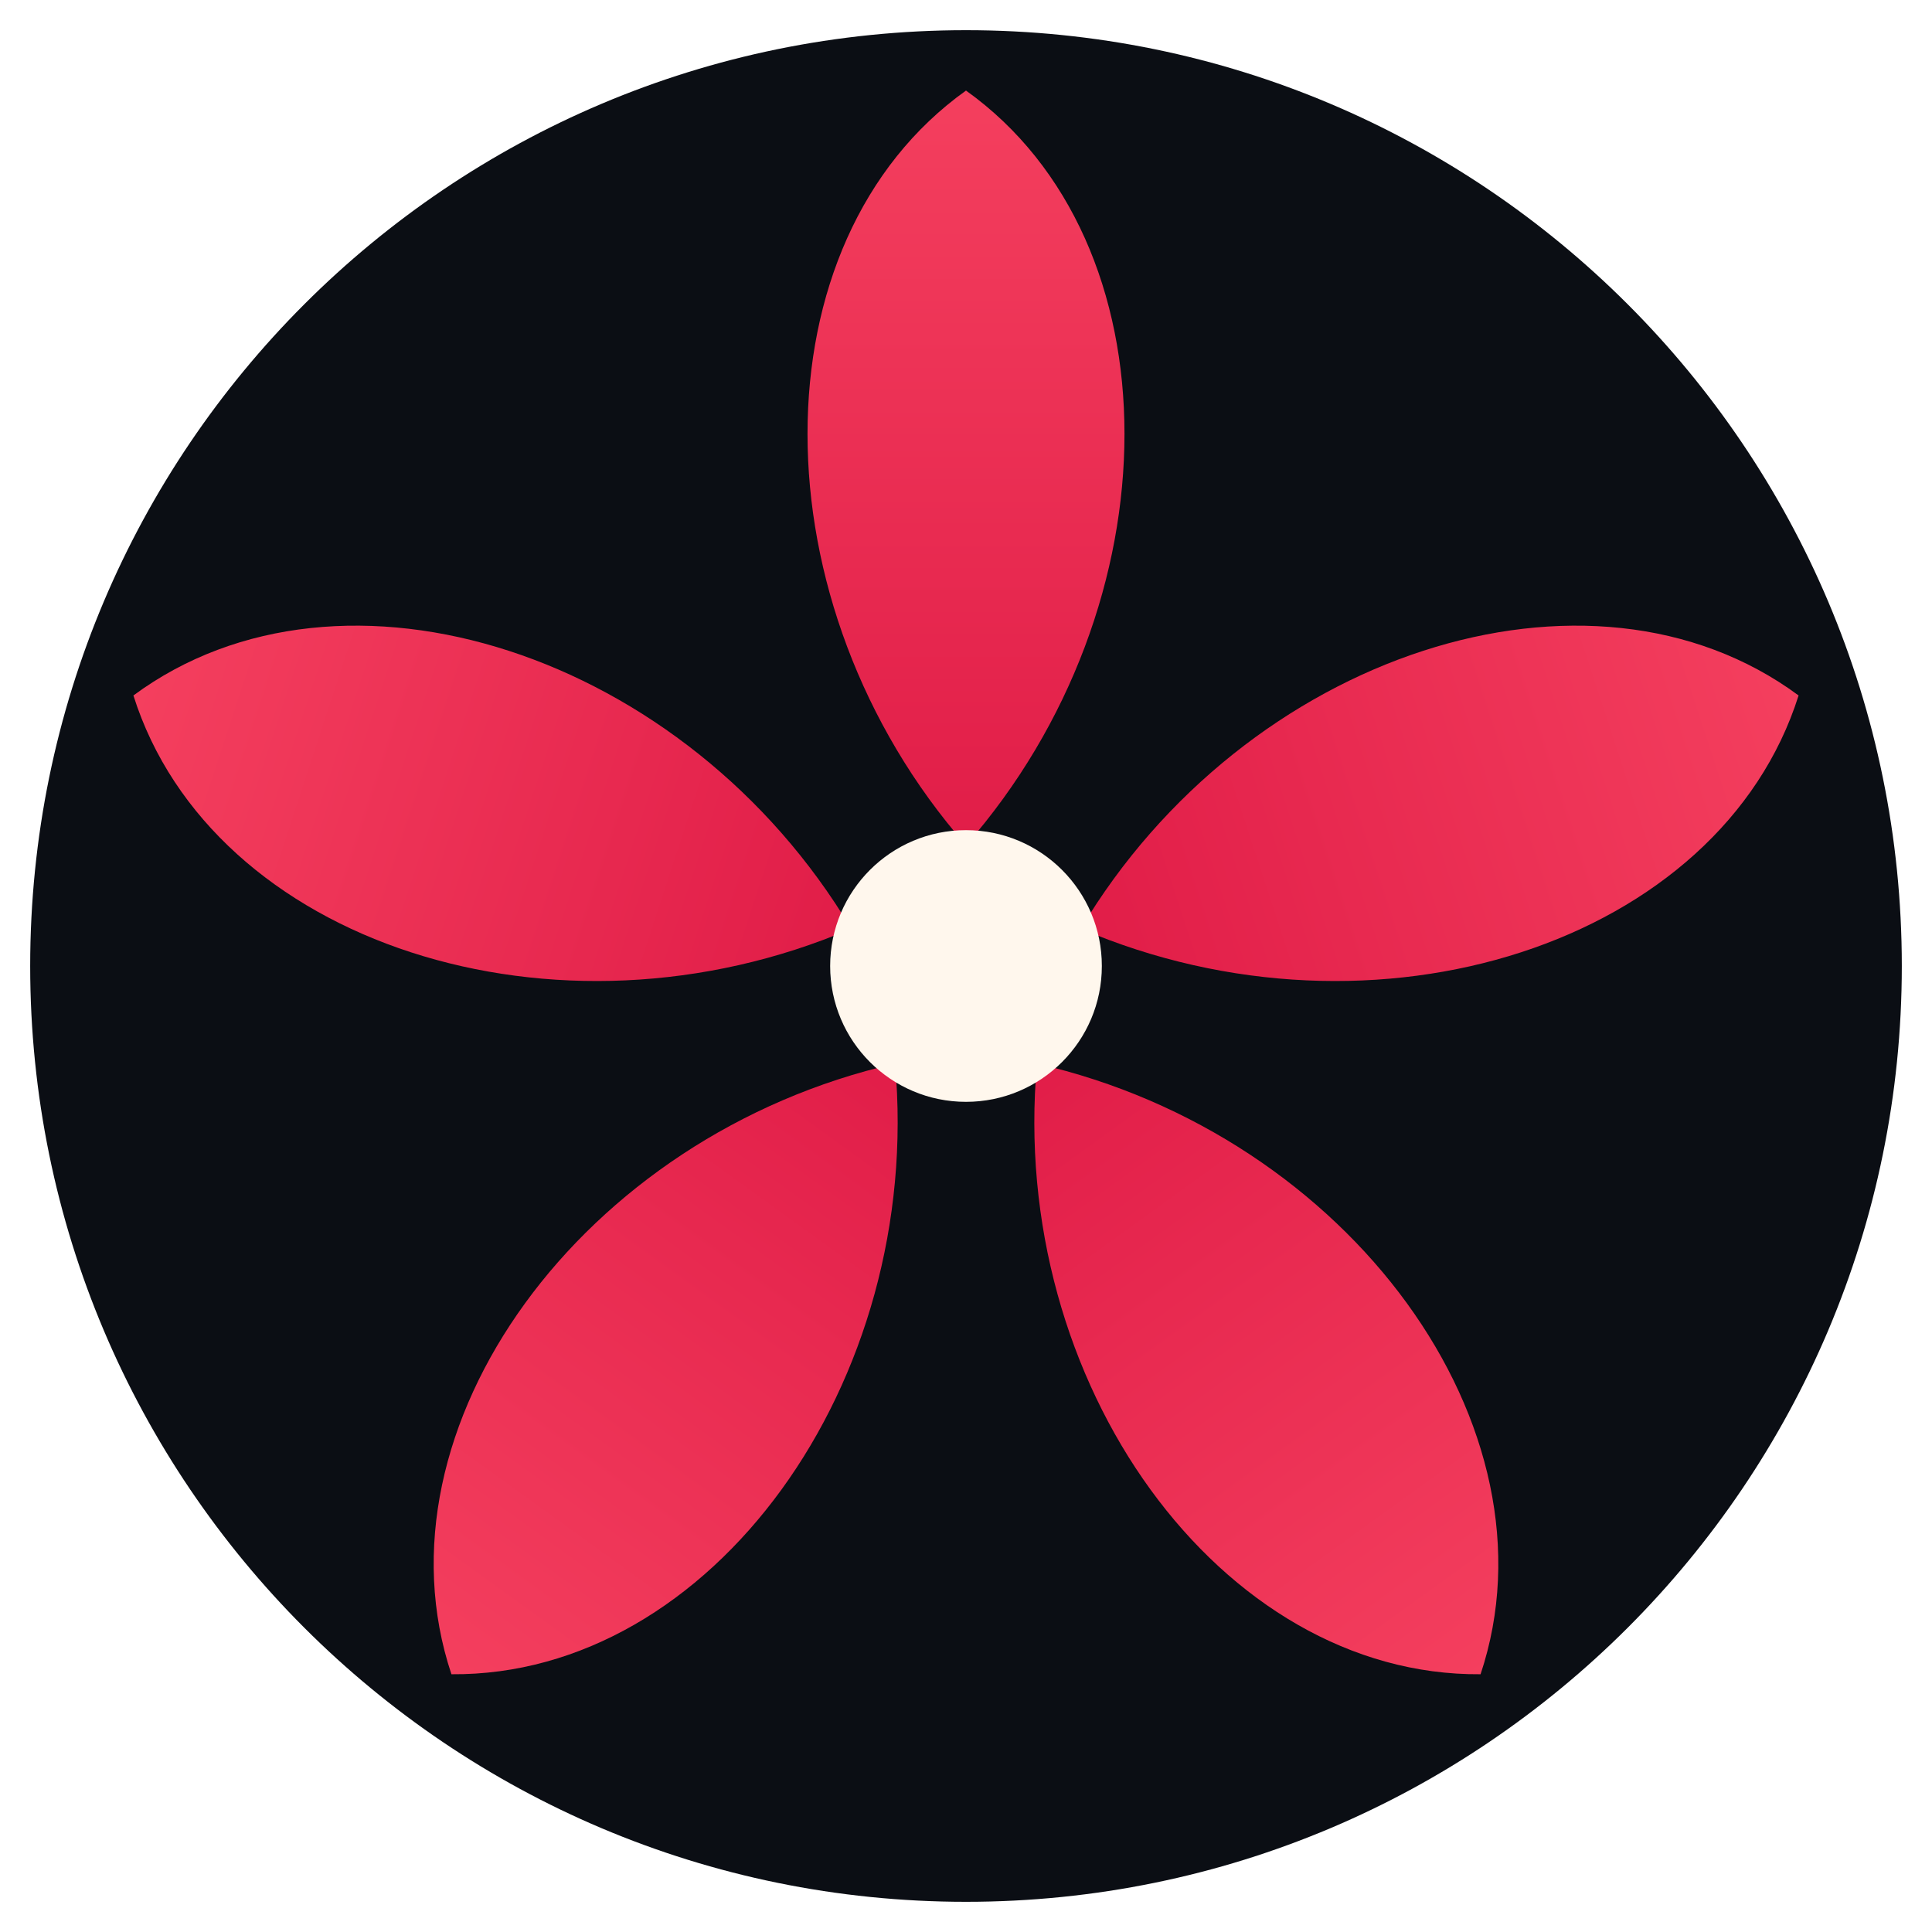
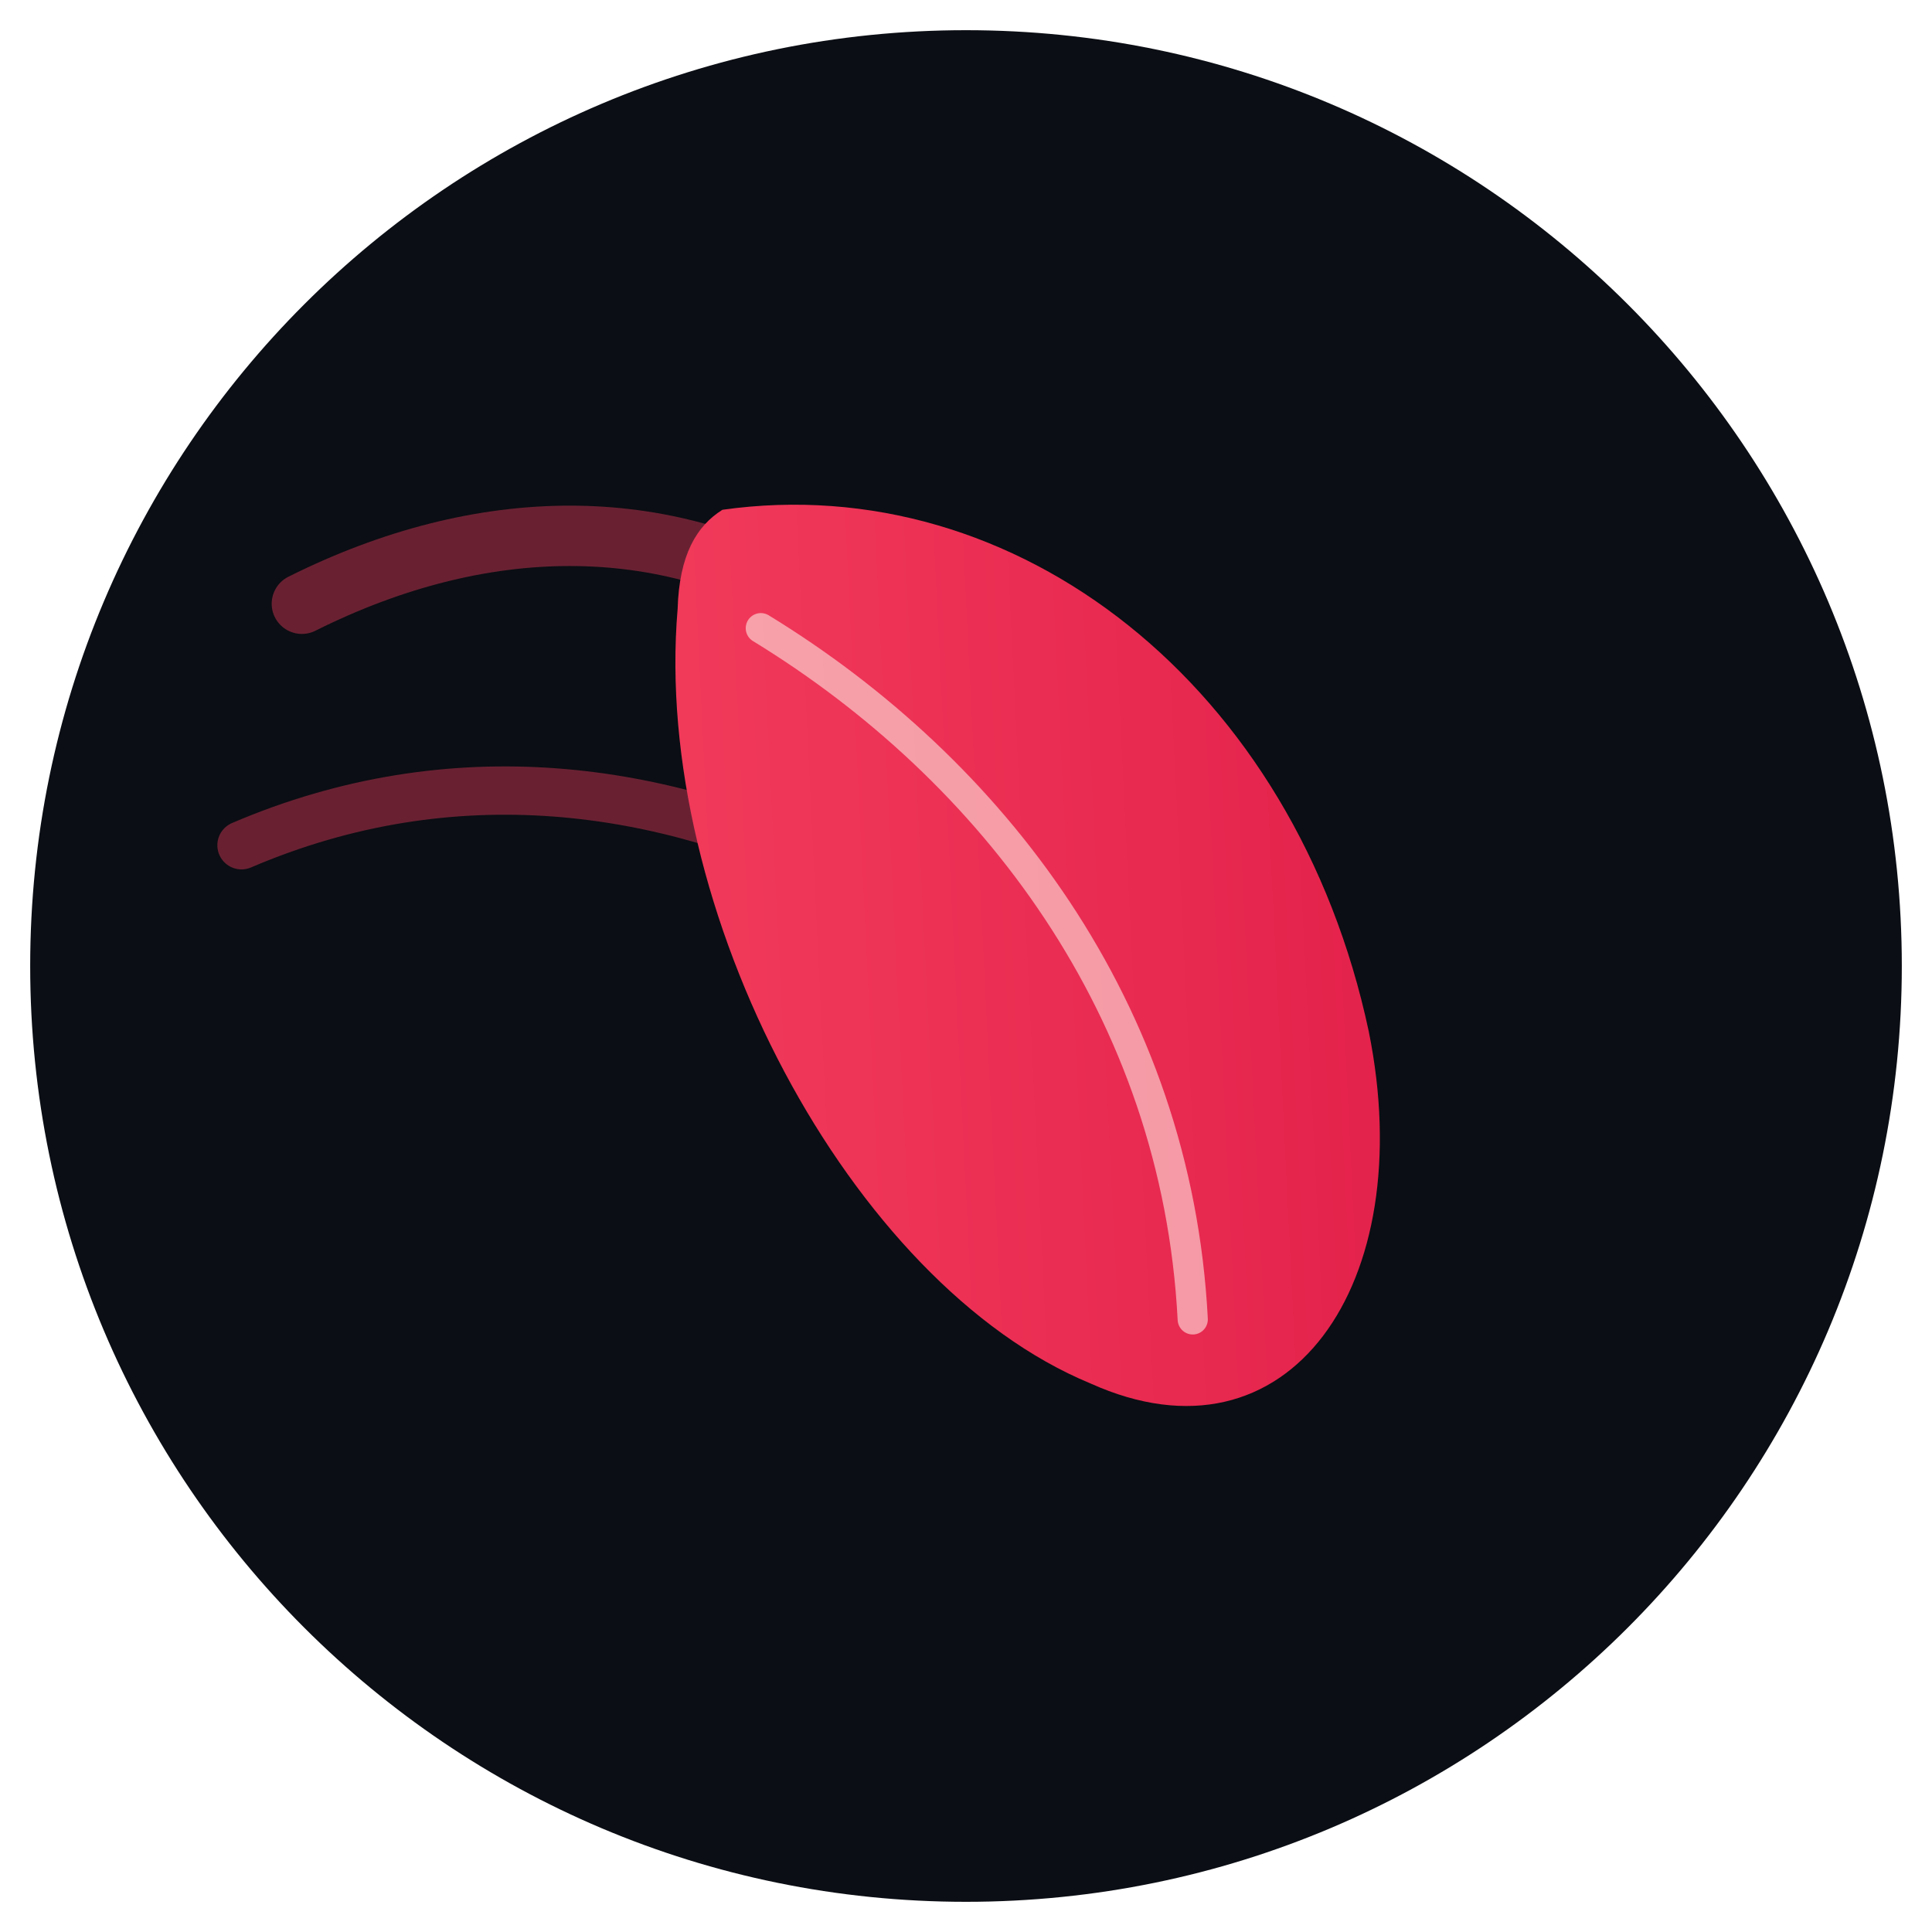
<svg xmlns="http://www.w3.org/2000/svg" viewBox="0 0 64 64">
  <defs>
-     <linearGradient id="petal" x1="0%" y1="0%" x2="0%" y2="100%">
+     <linearGradient id="petal" x1="0%" y1="0%" x2="100%" y2="100%">
      <stop offset="0%" stop-color="#f43f5e" />
      <stop offset="100%" stop-color="#e11d48" />
    </linearGradient>
  </defs>
  <circle cx="32" cy="32" r="31" fill="#0b0e14" />
-   <g transform="translate(32,32)">
-     <g id="petals">
-       <path d="M0,-4 C7,-12 7,-24 0,-29 C-7,-24 -7,-12 0,-4 Z" fill="url(#petal)" />
-     </g>
-     <use href="#petals" transform="rotate(72)" />
-     <use href="#petals" transform="rotate(144)" />
-     <use href="#petals" transform="rotate(216)" />
-     <use href="#petals" transform="rotate(288)" />
-     <circle r="4.5" fill="#fff7ed" />
+   <g stroke="#f43f5e" stroke-linecap="round" fill="none" opacity="0.4">
+     <path d="M10,20 C16,17 22,17 27,20" stroke-width="2" />
+     <path d="M8,28 C15,25 22,26 28,29" stroke-width="1.6" />
+   </g>
+   <g transform="translate(34,33) rotate(-32)">
+     <path d="M0,-19              C9,-15 13,-4 9,7              C6,15 -1,18 -5,12              C-10,5 -9,-9 -3,-17              C-2,-18.5 -1,-19 0,-19 Z" fill="url(#petal)" />
+     <path d="M-1,-15 C3,-7 4,3 -1,12" stroke="rgba(255,247,237,0.55)" stroke-width="1" fill="none" stroke-linecap="round" />
  </g>
</svg>
